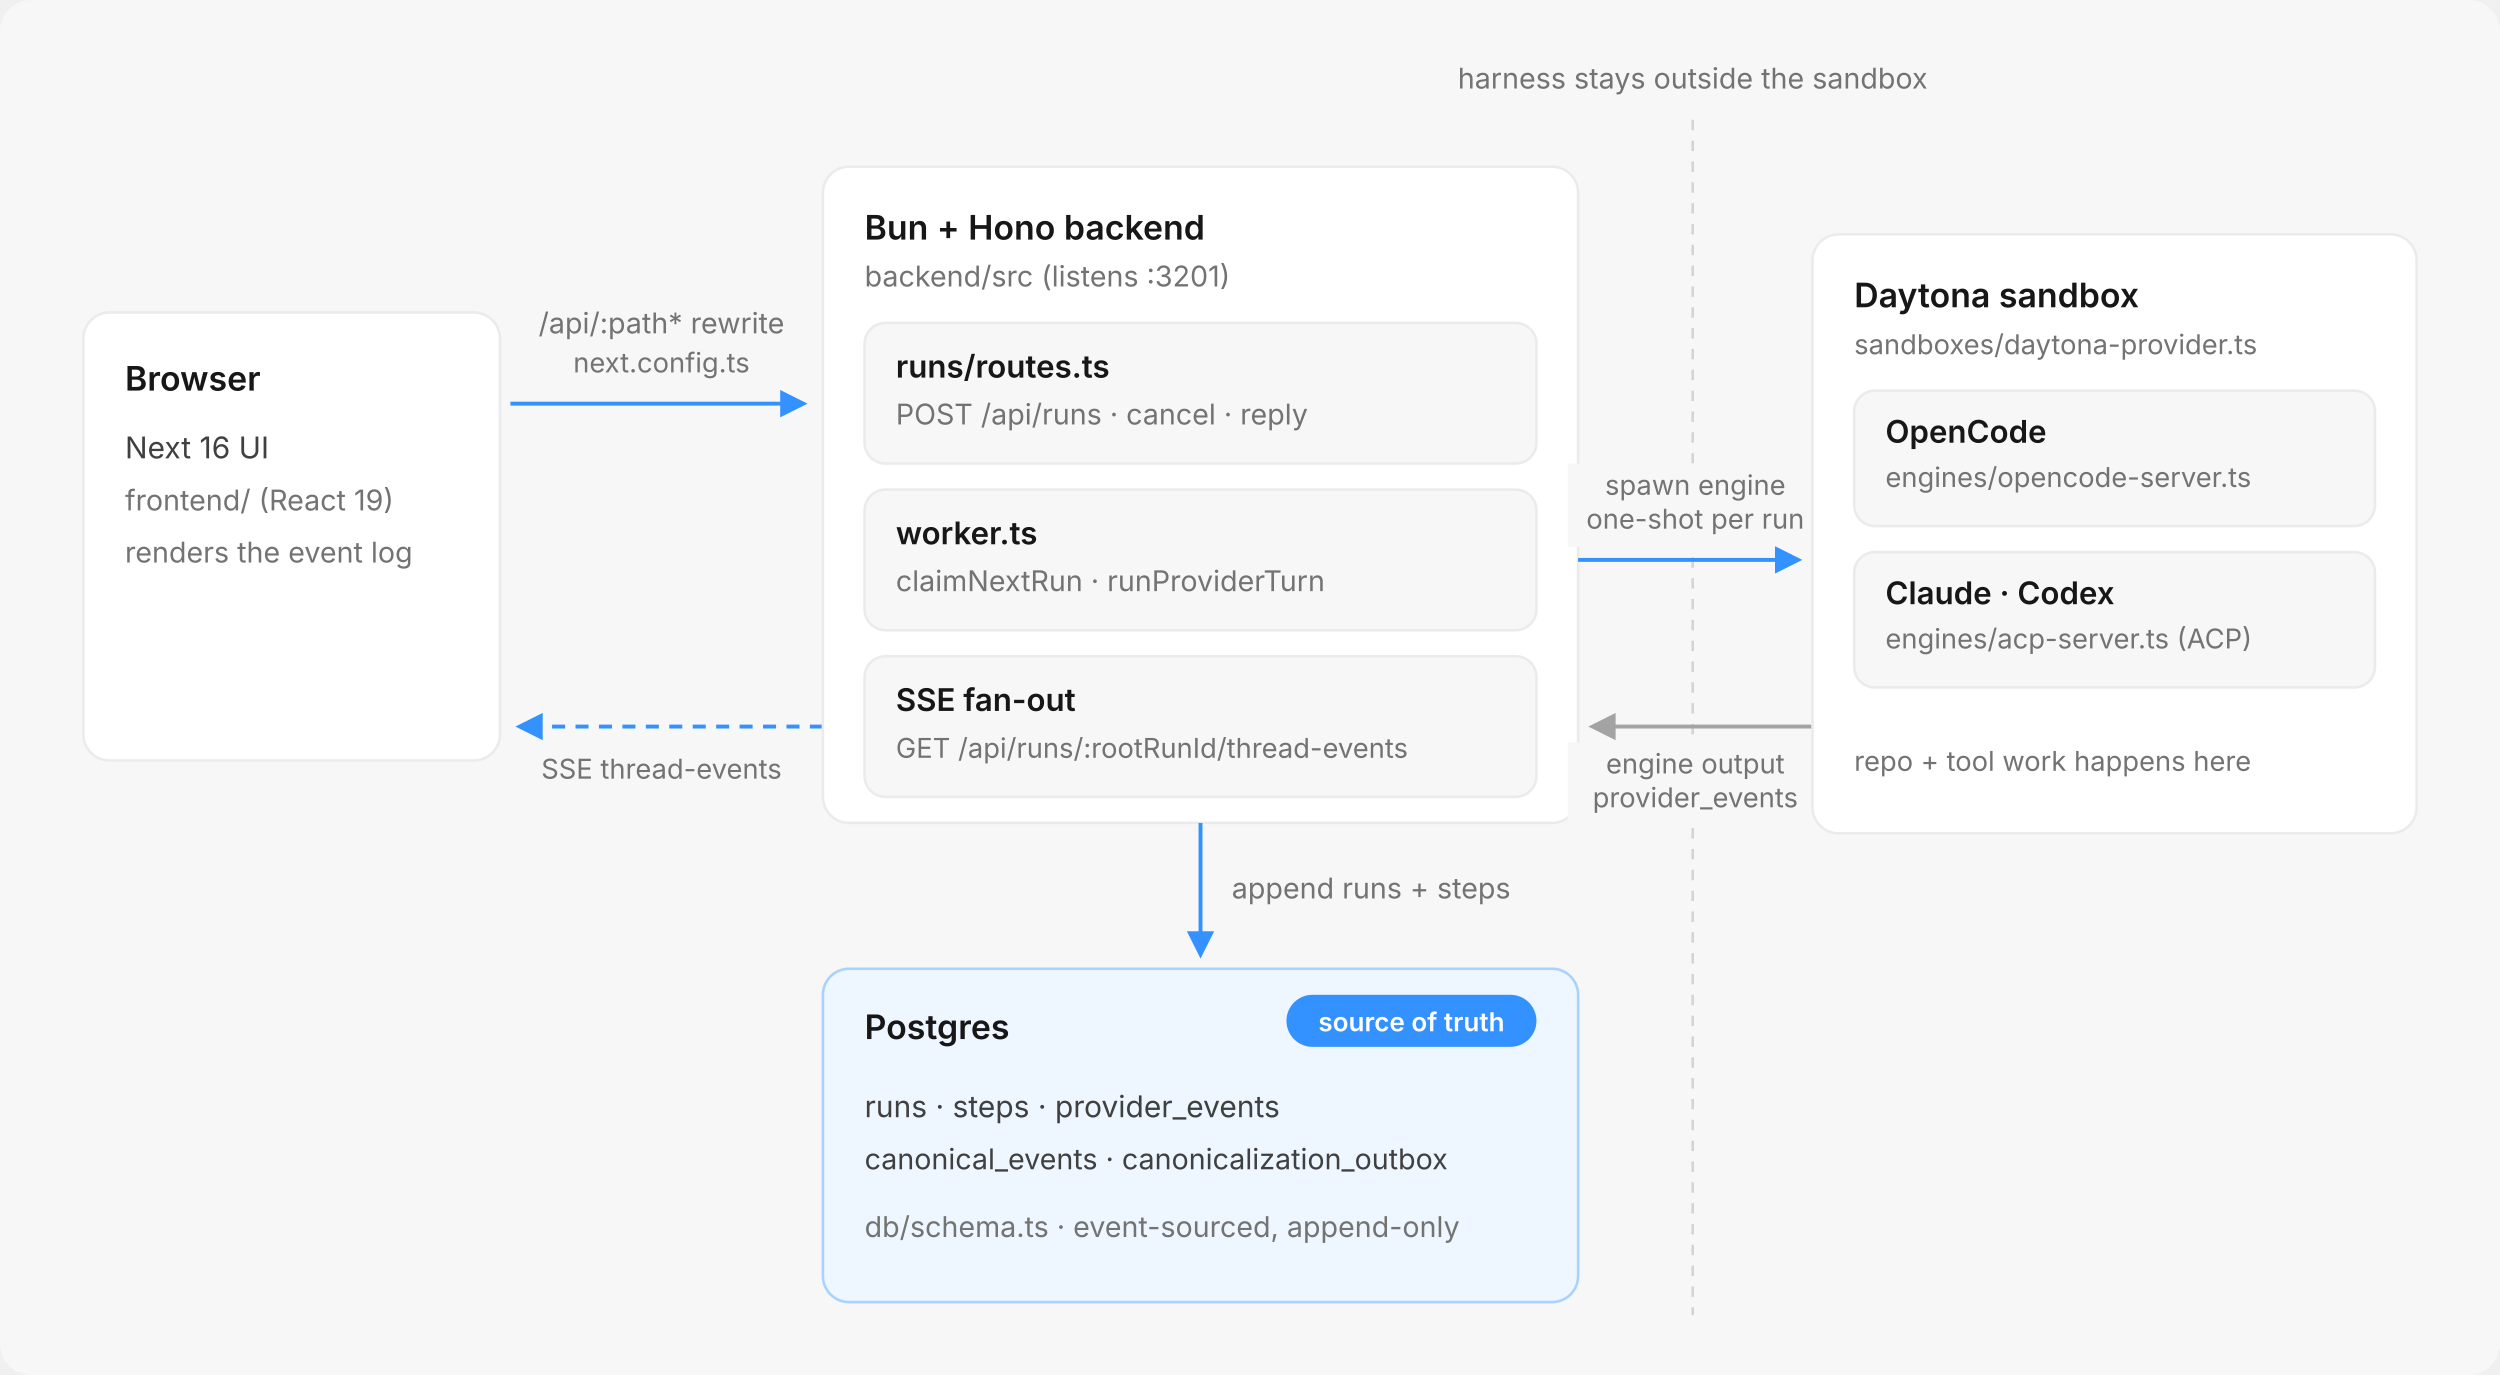
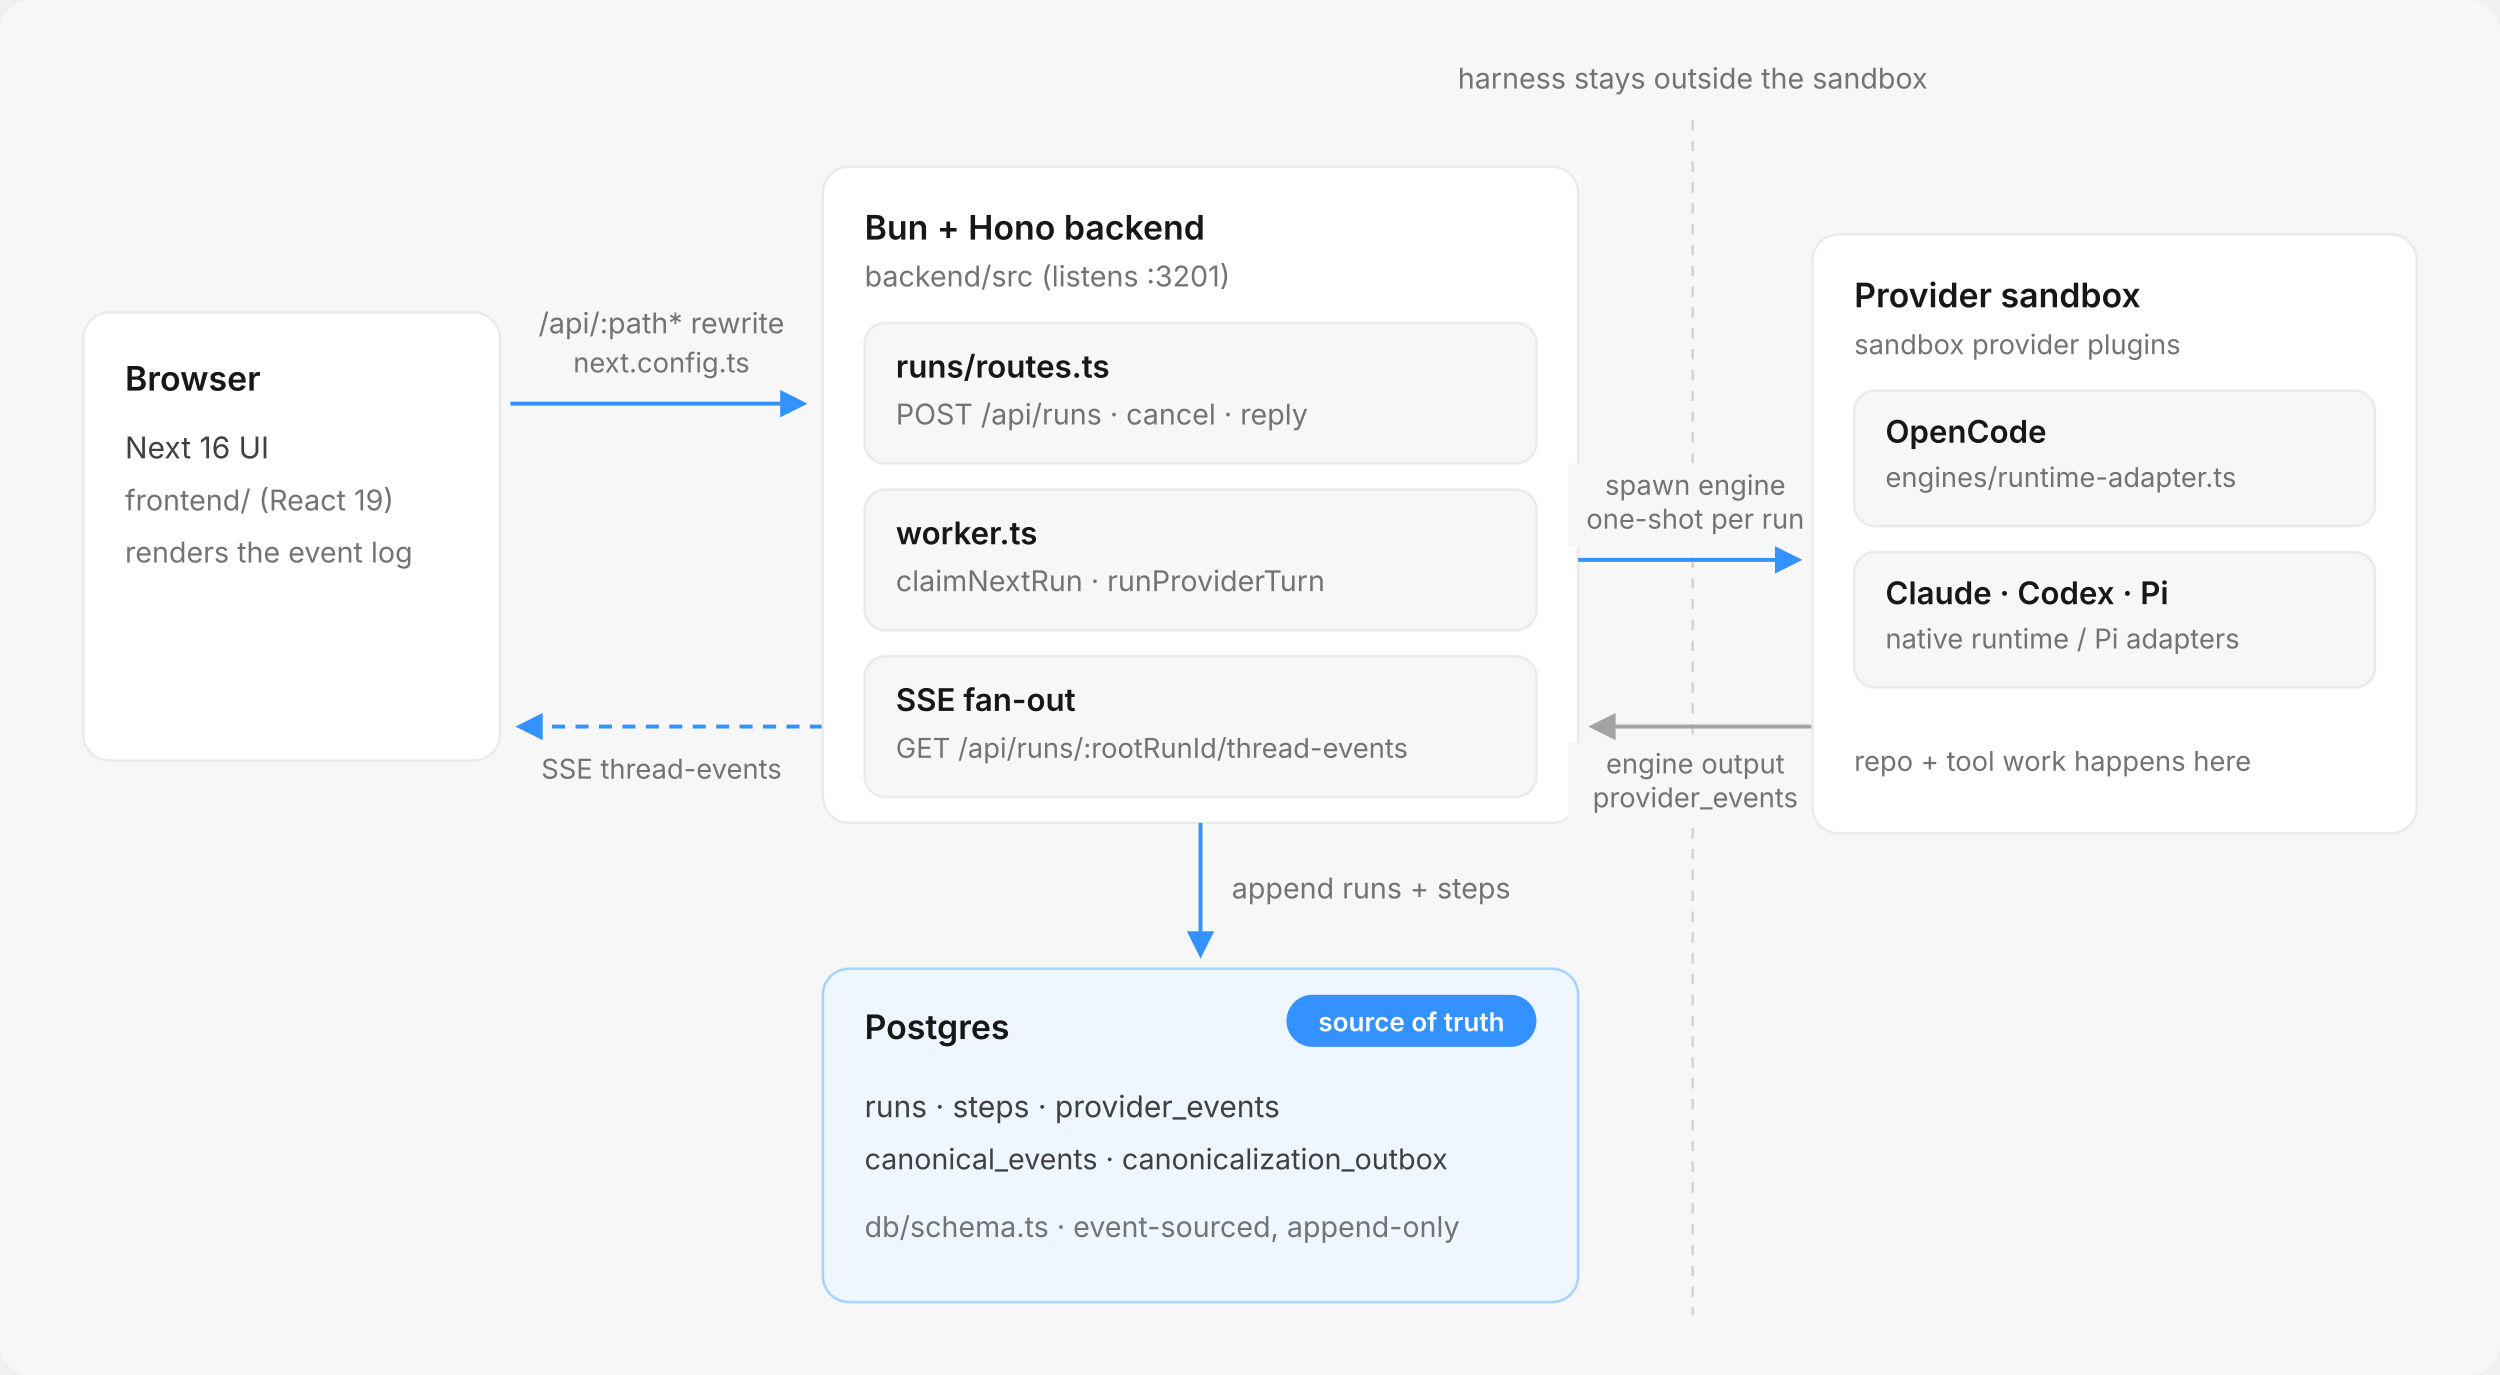
<svg xmlns="http://www.w3.org/2000/svg" width="960" height="528" viewBox="0 0 960 528" role="img" aria-label="useAgent system architecture: browser UI, /api rewrite, Bun + Hono backend, Postgres event log, engine adapters in a Daytona sandbox">
  <defs>
    <marker id="arr-accent" viewBox="0 0 10 10" refX="8" refY="5" markerWidth="7" markerHeight="7" orient="auto-start-reverse">
      <path d="M0 0 L10 5 L0 10 z" fill="#3392ff" />
    </marker>
    <marker id="arr-gray" viewBox="0 0 10 10" refX="8" refY="5" markerWidth="7" markerHeight="7" orient="auto-start-reverse">
      <path d="M0 0 L10 5 L0 10 z" fill="#a3a3a3" />
    </marker>
  </defs>
  <g font-family="Inter, system-ui, sans-serif">
    <rect x="0" y="0" width="960" height="528" rx="12" fill="#f7f7f7" />
    <text x="650" y="34" font-size="11" fill="#737373" text-anchor="middle">harness stays outside the sandbox</text>
    <line x1="650" y1="46" x2="650" y2="505" stroke="#d4d4d4" stroke-width="1" stroke-dasharray="4 4" />
    <rect x="32" y="120" width="160" height="172" rx="10" fill="#ffffff" stroke="#ebebeb" stroke-width="1" />
    <text x="48" y="150" font-size="13" font-weight="600" fill="#171717">Browser</text>
    <text x="48" y="176" font-size="11.5" fill="#404040">Next 16 UI</text>
    <text x="48" y="196" font-size="11" fill="#737373">frontend/ (React 19)</text>
    <text x="48" y="216" font-size="11" fill="#737373">renders the event log</text>
    <text x="254" y="128" font-size="11" fill="#737373" text-anchor="middle">/api/:path* rewrite</text>
    <text x="254" y="143" font-size="10.5" fill="#737373" text-anchor="middle">next.config.ts</text>
    <line x1="196" y1="155" x2="308" y2="155" stroke="#3392ff" stroke-width="1.5" marker-end="url(#arr-accent)" />
    <line x1="316" y1="279" x2="200" y2="279" stroke="#3392ff" stroke-width="1.5" stroke-dasharray="5 4" marker-end="url(#arr-accent)" />
    <text x="254" y="299" font-size="10.5" fill="#737373" text-anchor="middle">SSE thread-events</text>
    <rect x="316" y="64" width="290" height="252" rx="10" fill="#ffffff" stroke="#ebebeb" stroke-width="1" />
    <text x="332" y="92" font-size="13" font-weight="600" fill="#171717">Bun + Hono backend</text>
    <text x="332" y="110" font-size="11" fill="#737373">backend/src (listens :3201)</text>
    <rect x="332" y="124" width="258" height="54" rx="8" fill="#f7f7f7" stroke="#ebebeb" stroke-width="1" />
    <text x="344" y="145" font-size="12" font-weight="600" fill="#171717">runs/routes.ts</text>
    <text x="344" y="163" font-size="11" fill="#737373">POST /api/runs · cancel · reply</text>
    <rect x="332" y="188" width="258" height="54" rx="8" fill="#f7f7f7" stroke="#ebebeb" stroke-width="1" />
    <text x="344" y="209" font-size="12" font-weight="600" fill="#171717">worker.ts</text>
    <text x="344" y="227" font-size="11" fill="#737373">claimNextRun · runProviderTurn</text>
    <rect x="332" y="252" width="258" height="54" rx="8" fill="#f7f7f7" stroke="#ebebeb" stroke-width="1" />
    <text x="344" y="273" font-size="12" font-weight="600" fill="#171717">SSE fan-out</text>
    <text x="344" y="291" font-size="10.5" fill="#737373">GET /api/runs/:rootRunId/thread-events</text>
    <rect x="602" y="178" width="98" height="32" fill="#f7f7f7" />
    <text x="651" y="190" font-size="10.5" fill="#737373" text-anchor="middle">spawn engine</text>
    <text x="651" y="203" font-size="10.5" fill="#737373" text-anchor="middle">one-shot per run</text>
    <line x1="606" y1="215" x2="690" y2="215" stroke="#3392ff" stroke-width="1.5" marker-end="url(#arr-accent)" />
    <line x1="696" y1="279" x2="612" y2="279" stroke="#a3a3a3" stroke-width="1.5" marker-end="url(#arr-gray)" />
    <rect x="602" y="285" width="98" height="32" fill="#f7f7f7" />
    <text x="651" y="297" font-size="10.5" fill="#737373" text-anchor="middle">engine output</text>
    <text x="651" y="310" font-size="10.5" fill="#737373" text-anchor="middle">provider_events</text>
    <rect x="696" y="90" width="232" height="230" rx="10" fill="#ffffff" stroke="#ebebeb" stroke-width="1" />
-     <text x="712" y="118" font-size="13" font-weight="600" fill="#171717">Daytona sandbox</text>
-     <text x="712" y="136" font-size="10.5" fill="#737373">sandboxes/daytona-provider.ts</text>
+     <text x="712" y="118" font-size="13" font-weight="600" fill="#171717">Provider sandbox</text>
+     <text x="712" y="136" font-size="10.5" fill="#737373">sandbox provider plugins</text>
    <rect x="712" y="150" width="200" height="52" rx="8" fill="#f7f7f7" stroke="#ebebeb" stroke-width="1" />
    <text x="724" y="170" font-size="12" font-weight="600" fill="#171717">OpenCode</text>
-     <text x="724" y="187" font-size="10.5" fill="#737373">engines/opencode-server.ts</text>
+     <text x="724" y="187" font-size="10.5" fill="#737373">engines/runtime-adapter.ts</text>
    <rect x="712" y="212" width="200" height="52" rx="8" fill="#f7f7f7" stroke="#ebebeb" stroke-width="1" />
-     <text x="724" y="232" font-size="12" font-weight="600" fill="#171717">Claude · Codex</text>
-     <text x="724" y="249" font-size="10.5" fill="#737373">engines/acp-server.ts (ACP)</text>
+     <text x="724" y="232" font-size="12" font-weight="600" fill="#171717">Claude · Codex · Pi</text>
+     <text x="724" y="249" font-size="10.5" fill="#737373">native runtime / Pi adapters</text>
    <text x="712" y="296" font-size="10.5" fill="#737373">repo + tool work happens here</text>
    <line x1="461" y1="316" x2="461" y2="366" stroke="#3392ff" stroke-width="1.5" marker-end="url(#arr-accent)" />
    <text x="473" y="345" font-size="11" fill="#737373">append runs + steps</text>
    <rect x="316" y="372" width="290" height="128" rx="10" fill="#eef6ff" stroke="#a9d3ff" stroke-width="1" />
    <text x="332" y="399" font-size="13" font-weight="600" fill="#171717">Postgres</text>
    <rect x="494" y="382" width="96" height="20" rx="10" fill="#3392ff" />
    <text x="542" y="396" font-size="10" font-weight="600" fill="#ffffff" text-anchor="middle">source of truth</text>
    <text x="332" y="429" font-size="11.5" fill="#404040">runs · steps · provider_events</text>
    <text x="332" y="449" font-size="11" fill="#404040">canonical_events · canonicalization_outbox</text>
    <text x="332" y="475" font-size="11" fill="#737373">db/schema.ts · event-sourced, append-only</text>
  </g>
</svg>
